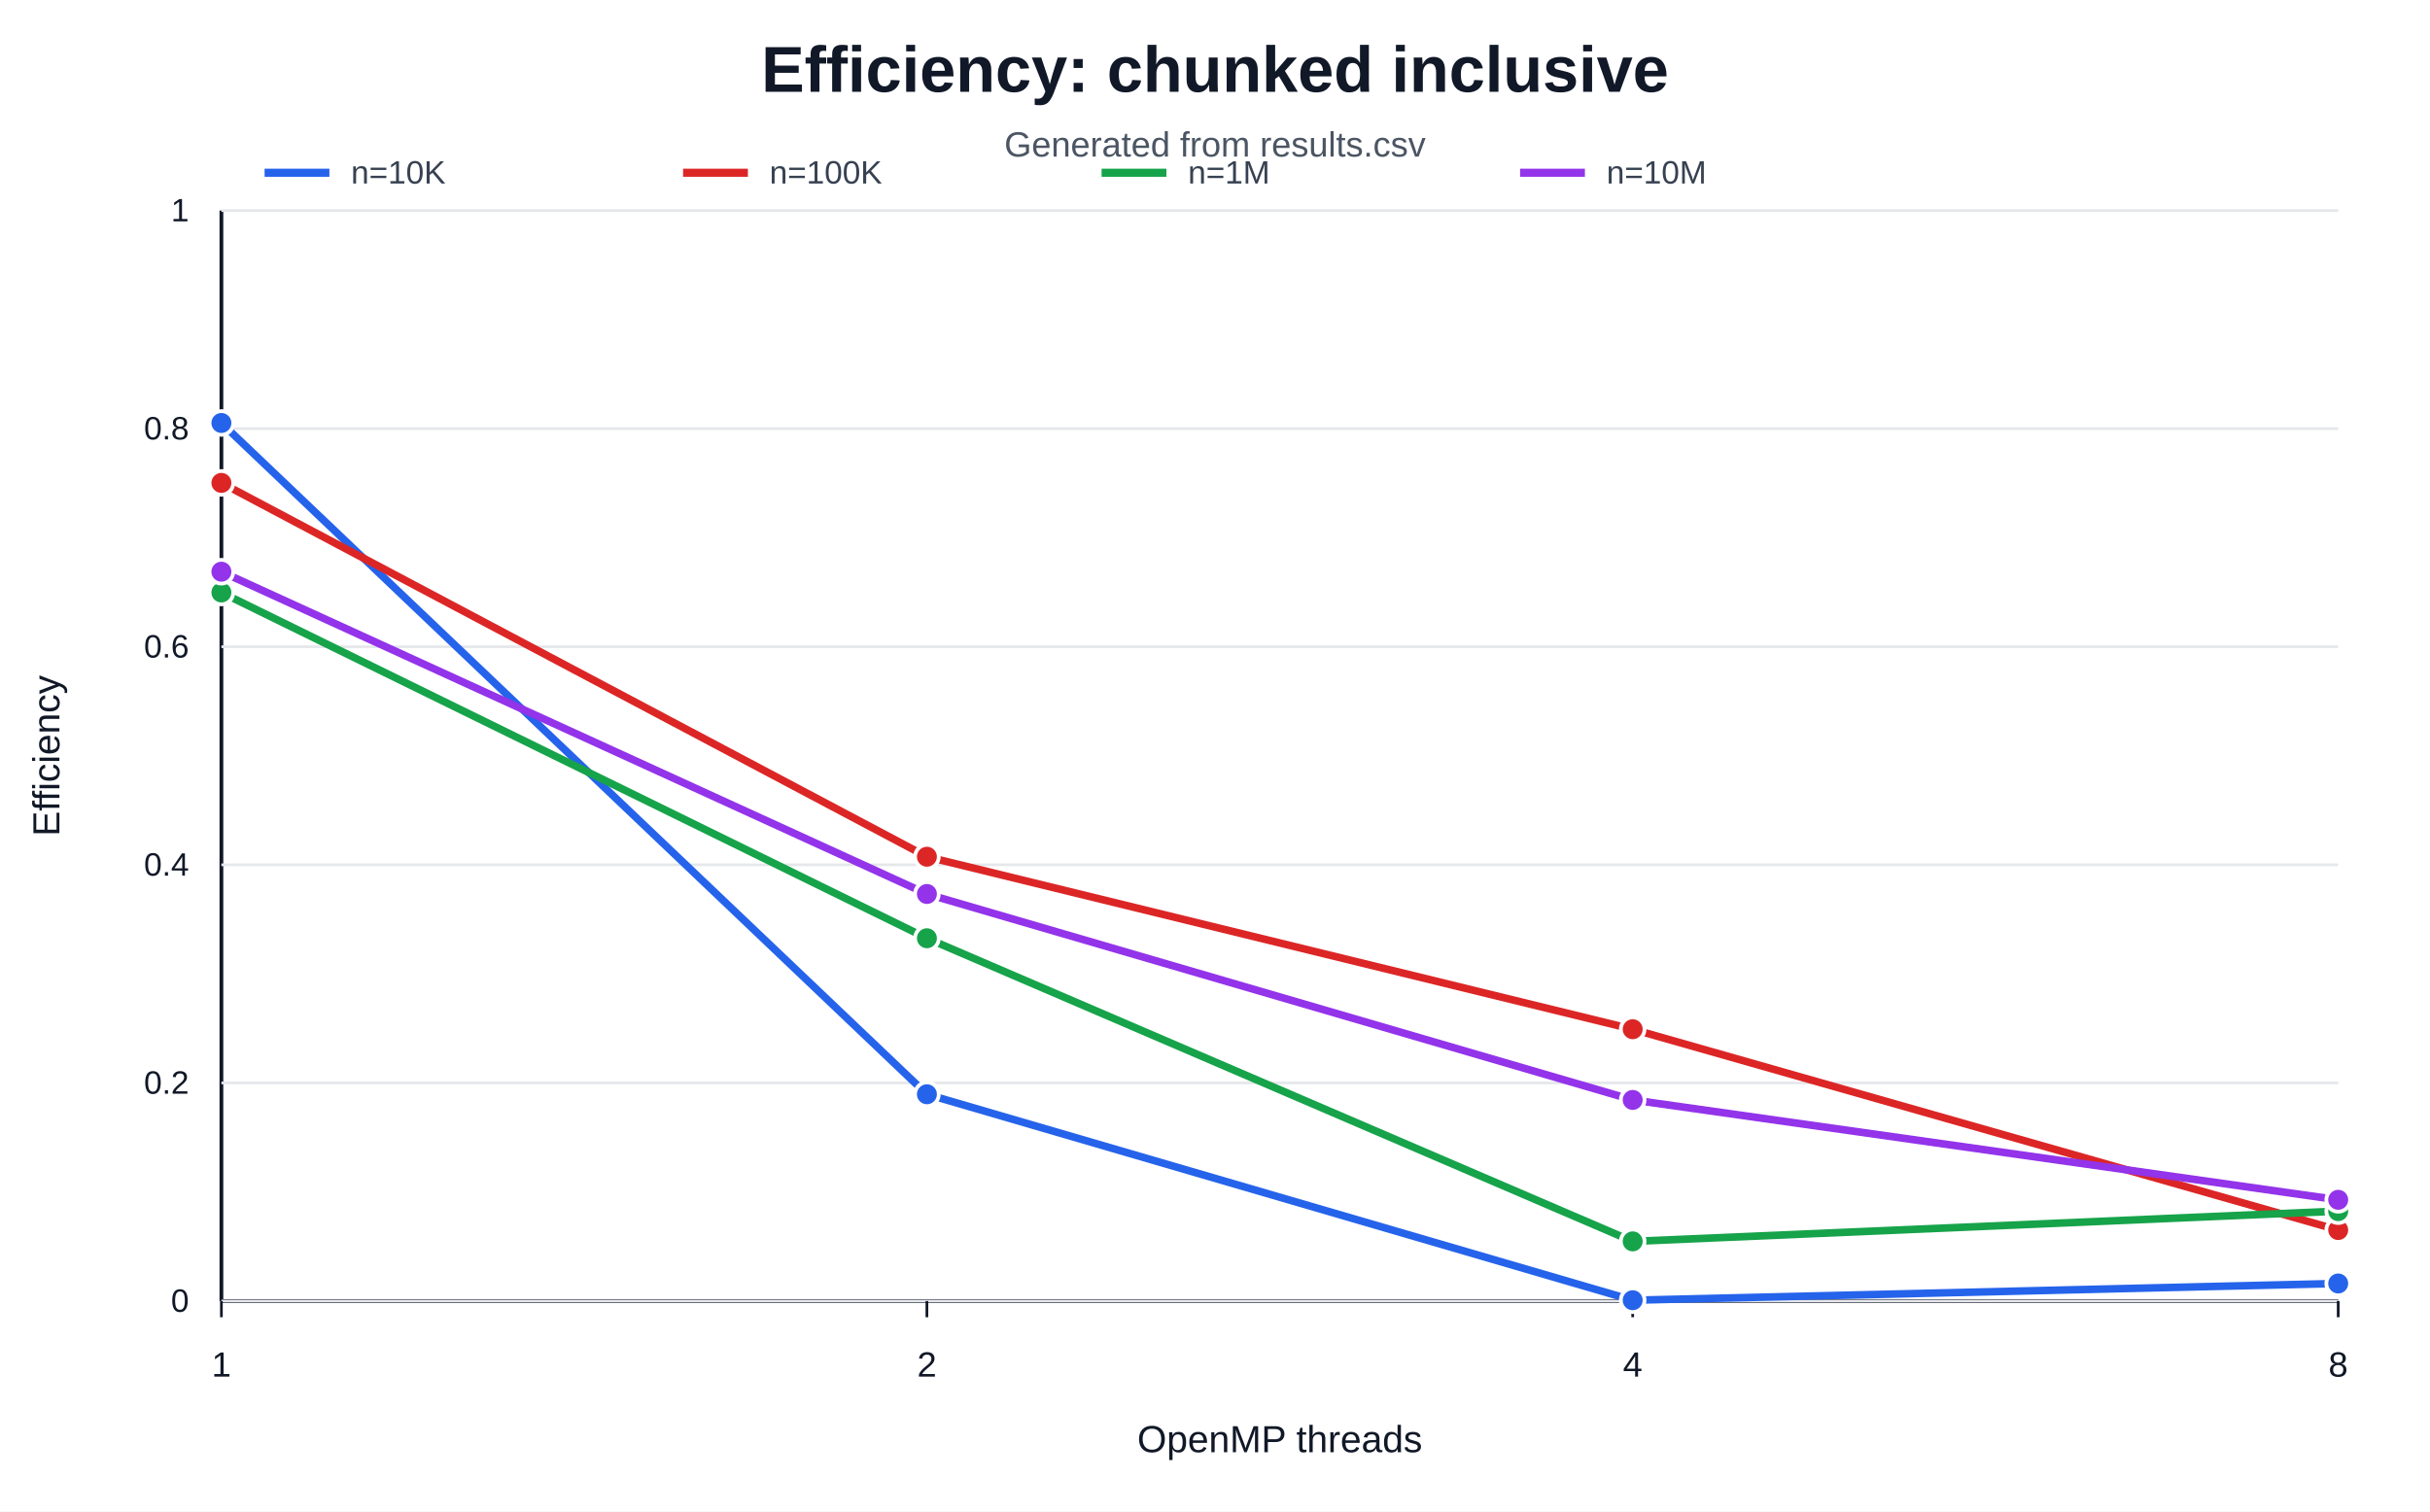
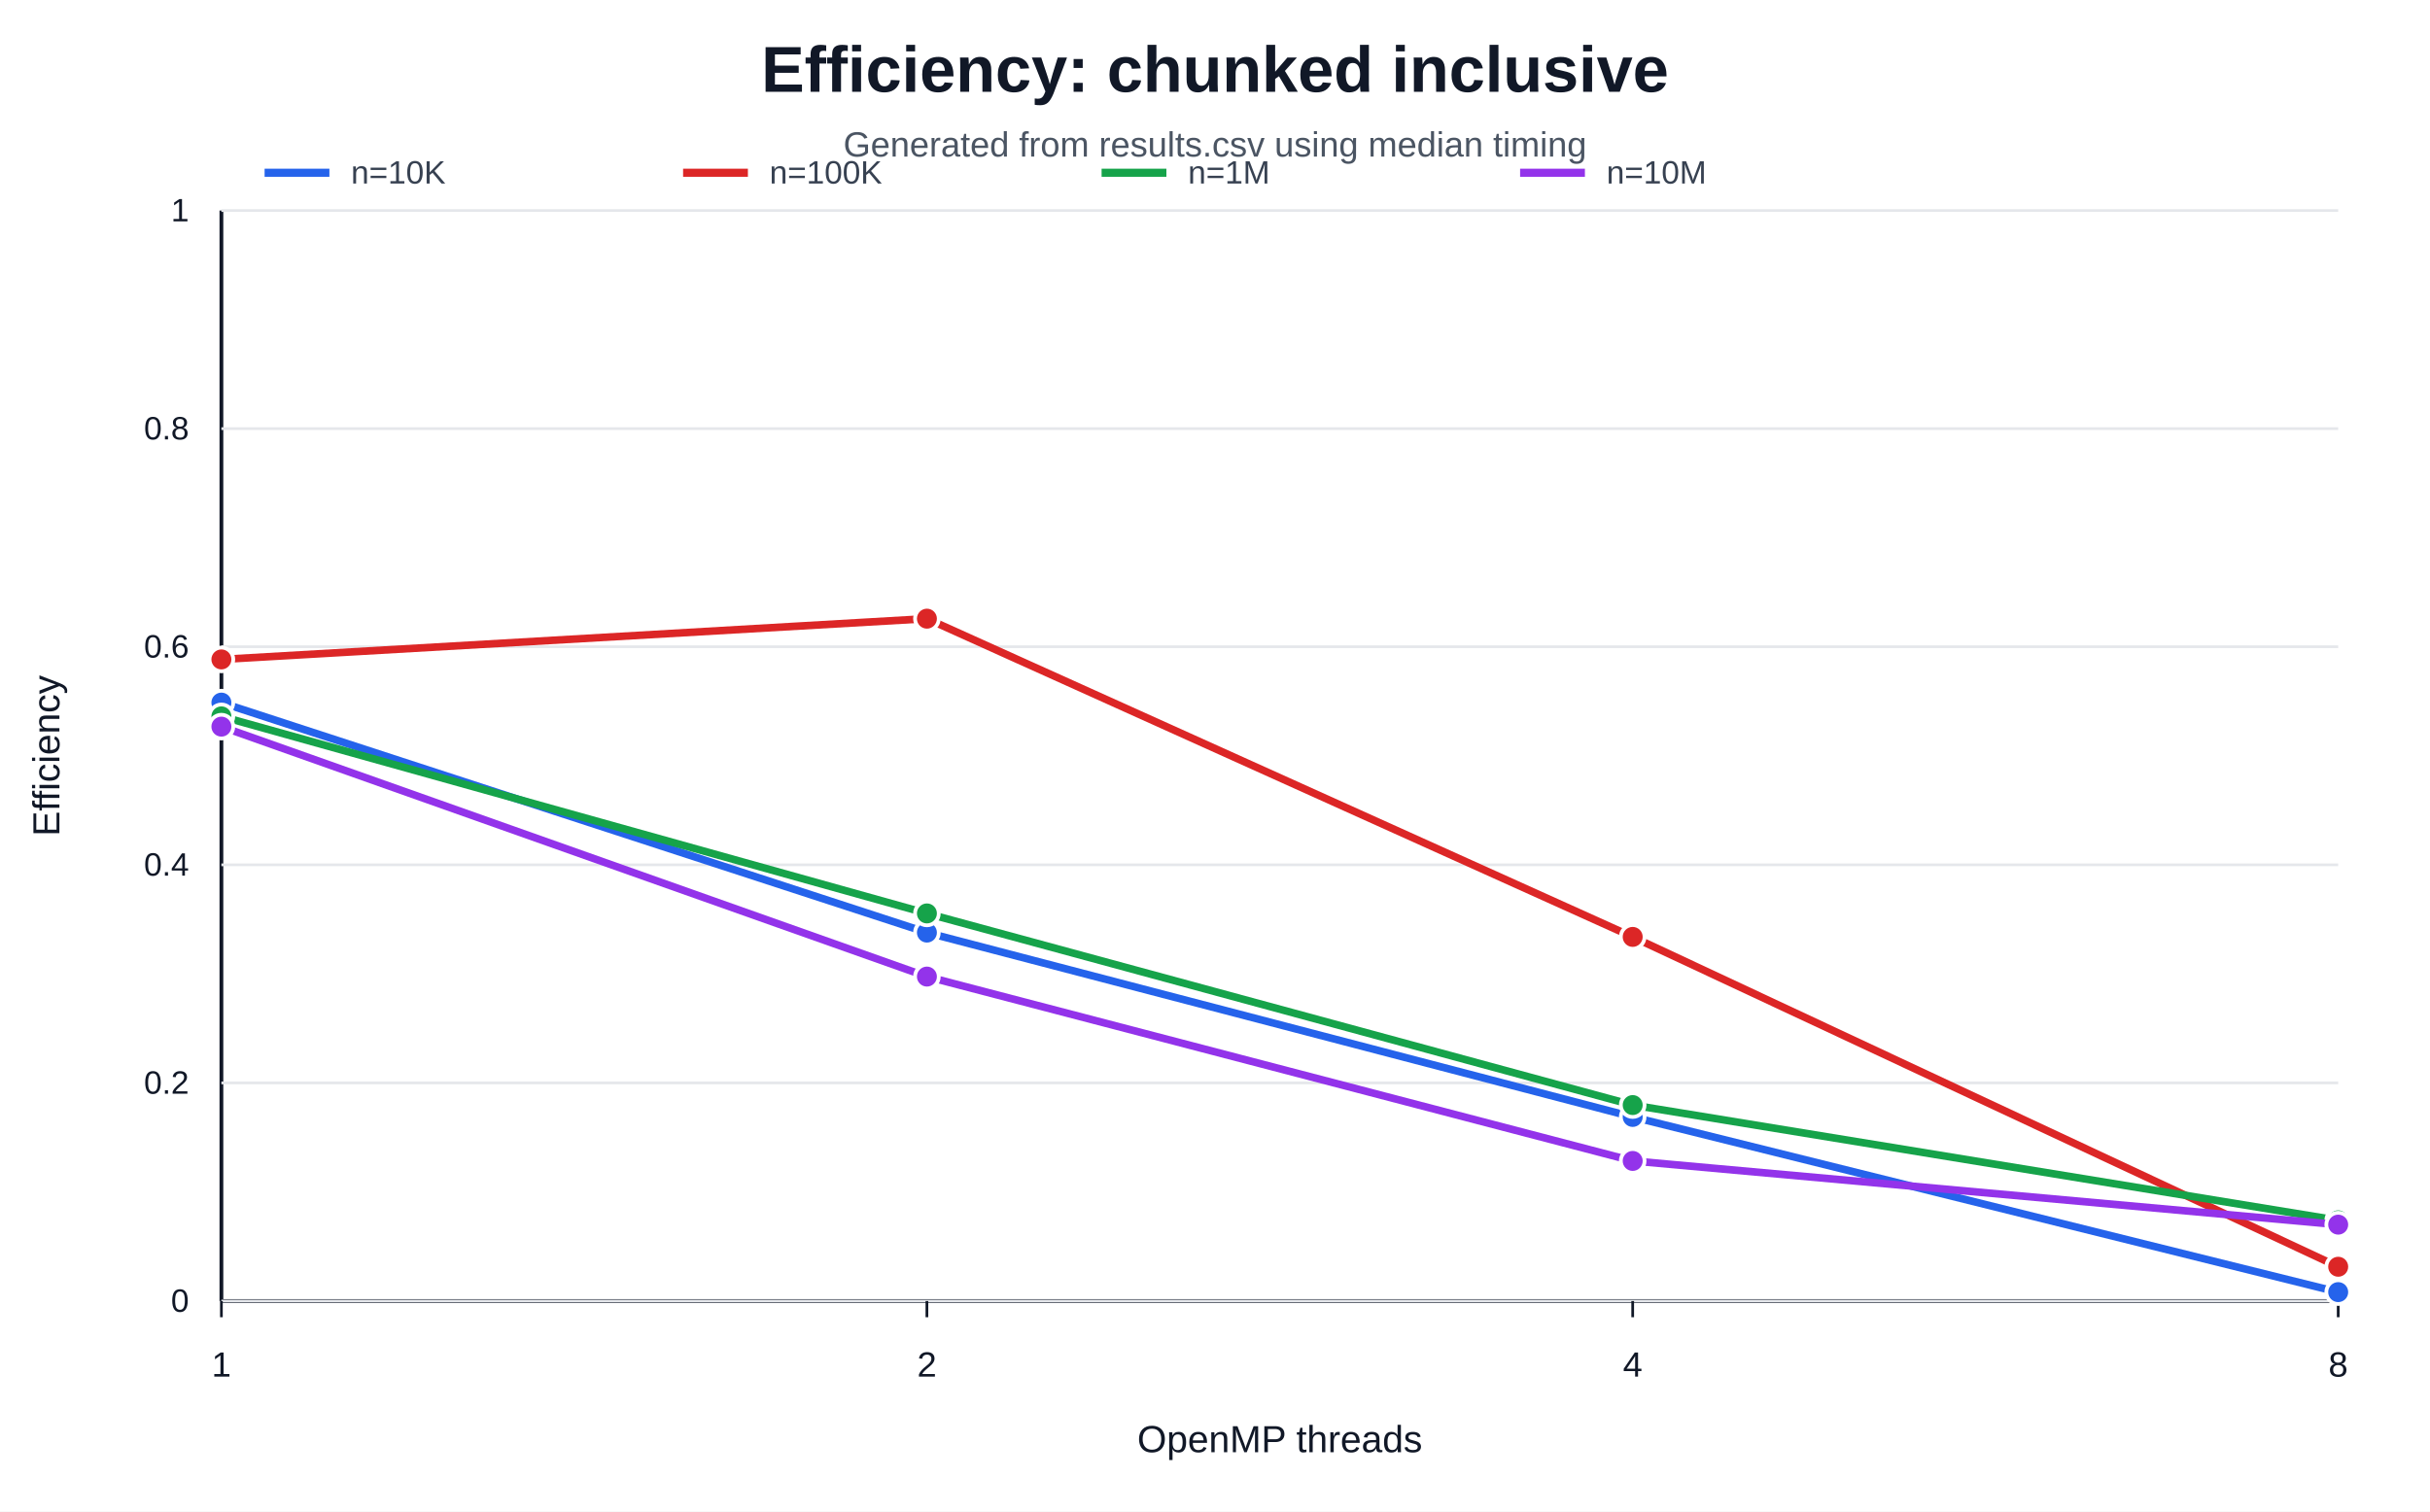
<svg xmlns="http://www.w3.org/2000/svg" width="900" height="560" viewBox="0 0 900 560">
  <rect width="100%" height="100%" fill="#ffffff" />
  <text x="450.0" y="34.0" text-anchor="middle" font-family="Arial, sans-serif" font-size="24" font-weight="700" fill="#111827">Efficiency: chunked inclusive</text>
-   <text x="450.0" y="58.0" text-anchor="middle" font-family="Arial, sans-serif" font-size="13" font-weight="400" fill="#4b5563">Generated from results.csv</text>
+   <text x="450.0" y="58.0" text-anchor="middle" font-family="Arial, sans-serif" font-size="13" font-weight="400" fill="#4b5563">Generated from results.csv using median timing</text>
  <line x1="82" y1="78" x2="82" y2="482" stroke="#111827" stroke-width="1.4" />
  <line x1="82" y1="482" x2="866" y2="482" stroke="#111827" stroke-width="1.4" />
  <line x1="82" y1="482.0" x2="866" y2="482.0" stroke="#e5e7eb" stroke-width="1" />
  <text x="70.0" y="486.0" text-anchor="end" font-family="Arial, sans-serif" font-size="12" font-weight="400" fill="#111827">0</text>
  <line x1="82" y1="401.2" x2="866" y2="401.2" stroke="#e5e7eb" stroke-width="1" />
  <text x="70.0" y="405.2" text-anchor="end" font-family="Arial, sans-serif" font-size="12" font-weight="400" fill="#111827">0.2</text>
  <line x1="82" y1="320.4" x2="866" y2="320.4" stroke="#e5e7eb" stroke-width="1" />
  <text x="70.0" y="324.4" text-anchor="end" font-family="Arial, sans-serif" font-size="12" font-weight="400" fill="#111827">0.4</text>
  <line x1="82" y1="239.6" x2="866" y2="239.6" stroke="#e5e7eb" stroke-width="1" />
  <text x="70.0" y="243.6" text-anchor="end" font-family="Arial, sans-serif" font-size="12" font-weight="400" fill="#111827">0.6</text>
  <line x1="82" y1="158.8" x2="866" y2="158.8" stroke="#e5e7eb" stroke-width="1" />
  <text x="70.0" y="162.8" text-anchor="end" font-family="Arial, sans-serif" font-size="12" font-weight="400" fill="#111827">0.8</text>
  <line x1="82" y1="78.0" x2="866" y2="78.0" stroke="#e5e7eb" stroke-width="1" />
  <text x="70.0" y="82.0" text-anchor="end" font-family="Arial, sans-serif" font-size="12" font-weight="400" fill="#111827">1</text>
  <line x1="82.0" y1="482" x2="82.0" y2="488" stroke="#111827" stroke-width="1" />
  <text x="82.0" y="510.0" text-anchor="middle" font-family="Arial, sans-serif" font-size="13" font-weight="400" fill="#111827">1</text>
  <line x1="343.3" y1="482" x2="343.3" y2="488" stroke="#111827" stroke-width="1" />
  <text x="343.3" y="510.0" text-anchor="middle" font-family="Arial, sans-serif" font-size="13" font-weight="400" fill="#111827">2</text>
  <line x1="604.7" y1="482" x2="604.7" y2="488" stroke="#111827" stroke-width="1" />
  <text x="604.7" y="510.0" text-anchor="middle" font-family="Arial, sans-serif" font-size="13" font-weight="400" fill="#111827">4</text>
  <line x1="866.0" y1="482" x2="866.0" y2="488" stroke="#111827" stroke-width="1" />
  <text x="866.0" y="510.0" text-anchor="middle" font-family="Arial, sans-serif" font-size="13" font-weight="400" fill="#111827">8</text>
  <text x="474.0" y="538.0" text-anchor="middle" font-family="Arial, sans-serif" font-size="14" font-weight="400" fill="#111827">OpenMP threads</text>
  <text x="22" y="280.0" text-anchor="middle" font-family="Arial, sans-serif" font-size="14" fill="#111827" transform="rotate(-90 22 280.0)">Efficiency</text>
-   <path d="M 82.0 156.7 L 343.3 405.4 L 604.7 481.7 L 866.0 475.5" fill="none" stroke="#2563eb" stroke-width="2.8" stroke-linejoin="round" stroke-linecap="round" />
-   <circle cx="82.0" cy="156.7" r="4.4" fill="#2563eb" stroke="#ffffff" stroke-width="1.4" />
-   <circle cx="343.3" cy="405.4" r="4.4" fill="#2563eb" stroke="#ffffff" stroke-width="1.4" />
-   <circle cx="604.7" cy="481.7" r="4.4" fill="#2563eb" stroke="#ffffff" stroke-width="1.4" />
-   <circle cx="866.0" cy="475.5" r="4.4" fill="#2563eb" stroke="#ffffff" stroke-width="1.4" />
+   <path d="M 82.0 260.3 L 343.3 345.5 L 604.7 413.8 L 866.0 478.7" fill="none" stroke="#2563eb" stroke-width="2.8" stroke-linejoin="round" stroke-linecap="round" />
+   <circle cx="82.0" cy="260.3" r="4.4" fill="#2563eb" stroke="#ffffff" stroke-width="1.4" />
+   <circle cx="343.3" cy="345.5" r="4.4" fill="#2563eb" stroke="#ffffff" stroke-width="1.4" />
+   <circle cx="604.7" cy="413.8" r="4.4" fill="#2563eb" stroke="#ffffff" stroke-width="1.4" />
+   <circle cx="866.0" cy="478.7" r="4.4" fill="#2563eb" stroke="#ffffff" stroke-width="1.4" />
  <line x1="98" y1="64" x2="122" y2="64" stroke="#2563eb" stroke-width="3" />
  <text x="130.0" y="68.0" text-anchor="start" font-family="Arial, sans-serif" font-size="12" font-weight="400" fill="#374151">n=10K</text>
-   <path d="M 82.0 178.9 L 343.3 317.4 L 604.7 381.3 L 866.0 455.7" fill="none" stroke="#dc2626" stroke-width="2.8" stroke-linejoin="round" stroke-linecap="round" />
-   <circle cx="82.0" cy="178.9" r="4.4" fill="#dc2626" stroke="#ffffff" stroke-width="1.4" />
-   <circle cx="343.3" cy="317.4" r="4.4" fill="#dc2626" stroke="#ffffff" stroke-width="1.4" />
-   <circle cx="604.7" cy="381.3" r="4.4" fill="#dc2626" stroke="#ffffff" stroke-width="1.4" />
-   <circle cx="866.0" cy="455.7" r="4.4" fill="#dc2626" stroke="#ffffff" stroke-width="1.4" />
+   <path d="M 82.0 244.3 L 343.3 229.2 L 604.7 347.1 L 866.0 469.3" fill="none" stroke="#dc2626" stroke-width="2.8" stroke-linejoin="round" stroke-linecap="round" />
+   <circle cx="82.0" cy="244.3" r="4.4" fill="#dc2626" stroke="#ffffff" stroke-width="1.4" />
+   <circle cx="343.3" cy="229.2" r="4.4" fill="#dc2626" stroke="#ffffff" stroke-width="1.4" />
+   <circle cx="604.7" cy="347.1" r="4.4" fill="#dc2626" stroke="#ffffff" stroke-width="1.4" />
+   <circle cx="866.0" cy="469.3" r="4.4" fill="#dc2626" stroke="#ffffff" stroke-width="1.4" />
  <line x1="253" y1="64" x2="277" y2="64" stroke="#dc2626" stroke-width="3" />
  <text x="285.0" y="68.0" text-anchor="start" font-family="Arial, sans-serif" font-size="12" font-weight="400" fill="#374151">n=100K</text>
-   <path d="M 82.0 219.5 L 343.3 347.6 L 604.7 459.9 L 866.0 448.7" fill="none" stroke="#16a34a" stroke-width="2.8" stroke-linejoin="round" stroke-linecap="round" />
-   <circle cx="82.0" cy="219.5" r="4.4" fill="#16a34a" stroke="#ffffff" stroke-width="1.4" />
-   <circle cx="343.3" cy="347.6" r="4.4" fill="#16a34a" stroke="#ffffff" stroke-width="1.4" />
-   <circle cx="604.7" cy="459.9" r="4.4" fill="#16a34a" stroke="#ffffff" stroke-width="1.4" />
-   <circle cx="866.0" cy="448.7" r="4.4" fill="#16a34a" stroke="#ffffff" stroke-width="1.4" />
+   <path d="M 82.0 265.4 L 343.3 338.4 L 604.7 409.4 L 866.0 452.1" fill="none" stroke="#16a34a" stroke-width="2.8" stroke-linejoin="round" stroke-linecap="round" />
+   <circle cx="82.0" cy="265.4" r="4.4" fill="#16a34a" stroke="#ffffff" stroke-width="1.4" />
+   <circle cx="343.3" cy="338.4" r="4.4" fill="#16a34a" stroke="#ffffff" stroke-width="1.4" />
+   <circle cx="604.7" cy="409.4" r="4.4" fill="#16a34a" stroke="#ffffff" stroke-width="1.4" />
+   <circle cx="866.0" cy="452.1" r="4.4" fill="#16a34a" stroke="#ffffff" stroke-width="1.4" />
  <line x1="408" y1="64" x2="432" y2="64" stroke="#16a34a" stroke-width="3" />
  <text x="440.0" y="68.0" text-anchor="start" font-family="Arial, sans-serif" font-size="12" font-weight="400" fill="#374151">n=1M</text>
-   <path d="M 82.0 211.8 L 343.3 331.2 L 604.7 407.5 L 866.0 444.5" fill="none" stroke="#9333ea" stroke-width="2.8" stroke-linejoin="round" stroke-linecap="round" />
-   <circle cx="82.0" cy="211.8" r="4.4" fill="#9333ea" stroke="#ffffff" stroke-width="1.4" />
-   <circle cx="343.3" cy="331.2" r="4.4" fill="#9333ea" stroke="#ffffff" stroke-width="1.4" />
-   <circle cx="604.7" cy="407.5" r="4.4" fill="#9333ea" stroke="#ffffff" stroke-width="1.4" />
-   <circle cx="866.0" cy="444.5" r="4.4" fill="#9333ea" stroke="#ffffff" stroke-width="1.4" />
+   <path d="M 82.0 269.2 L 343.3 361.8 L 604.7 430.1 L 866.0 453.7" fill="none" stroke="#9333ea" stroke-width="2.8" stroke-linejoin="round" stroke-linecap="round" />
+   <circle cx="82.0" cy="269.2" r="4.4" fill="#9333ea" stroke="#ffffff" stroke-width="1.4" />
+   <circle cx="343.3" cy="361.8" r="4.4" fill="#9333ea" stroke="#ffffff" stroke-width="1.4" />
+   <circle cx="604.7" cy="430.1" r="4.4" fill="#9333ea" stroke="#ffffff" stroke-width="1.4" />
+   <circle cx="866.0" cy="453.7" r="4.4" fill="#9333ea" stroke="#ffffff" stroke-width="1.4" />
  <line x1="563" y1="64" x2="587" y2="64" stroke="#9333ea" stroke-width="3" />
  <text x="595.0" y="68.0" text-anchor="start" font-family="Arial, sans-serif" font-size="12" font-weight="400" fill="#374151">n=10M</text>
</svg>
